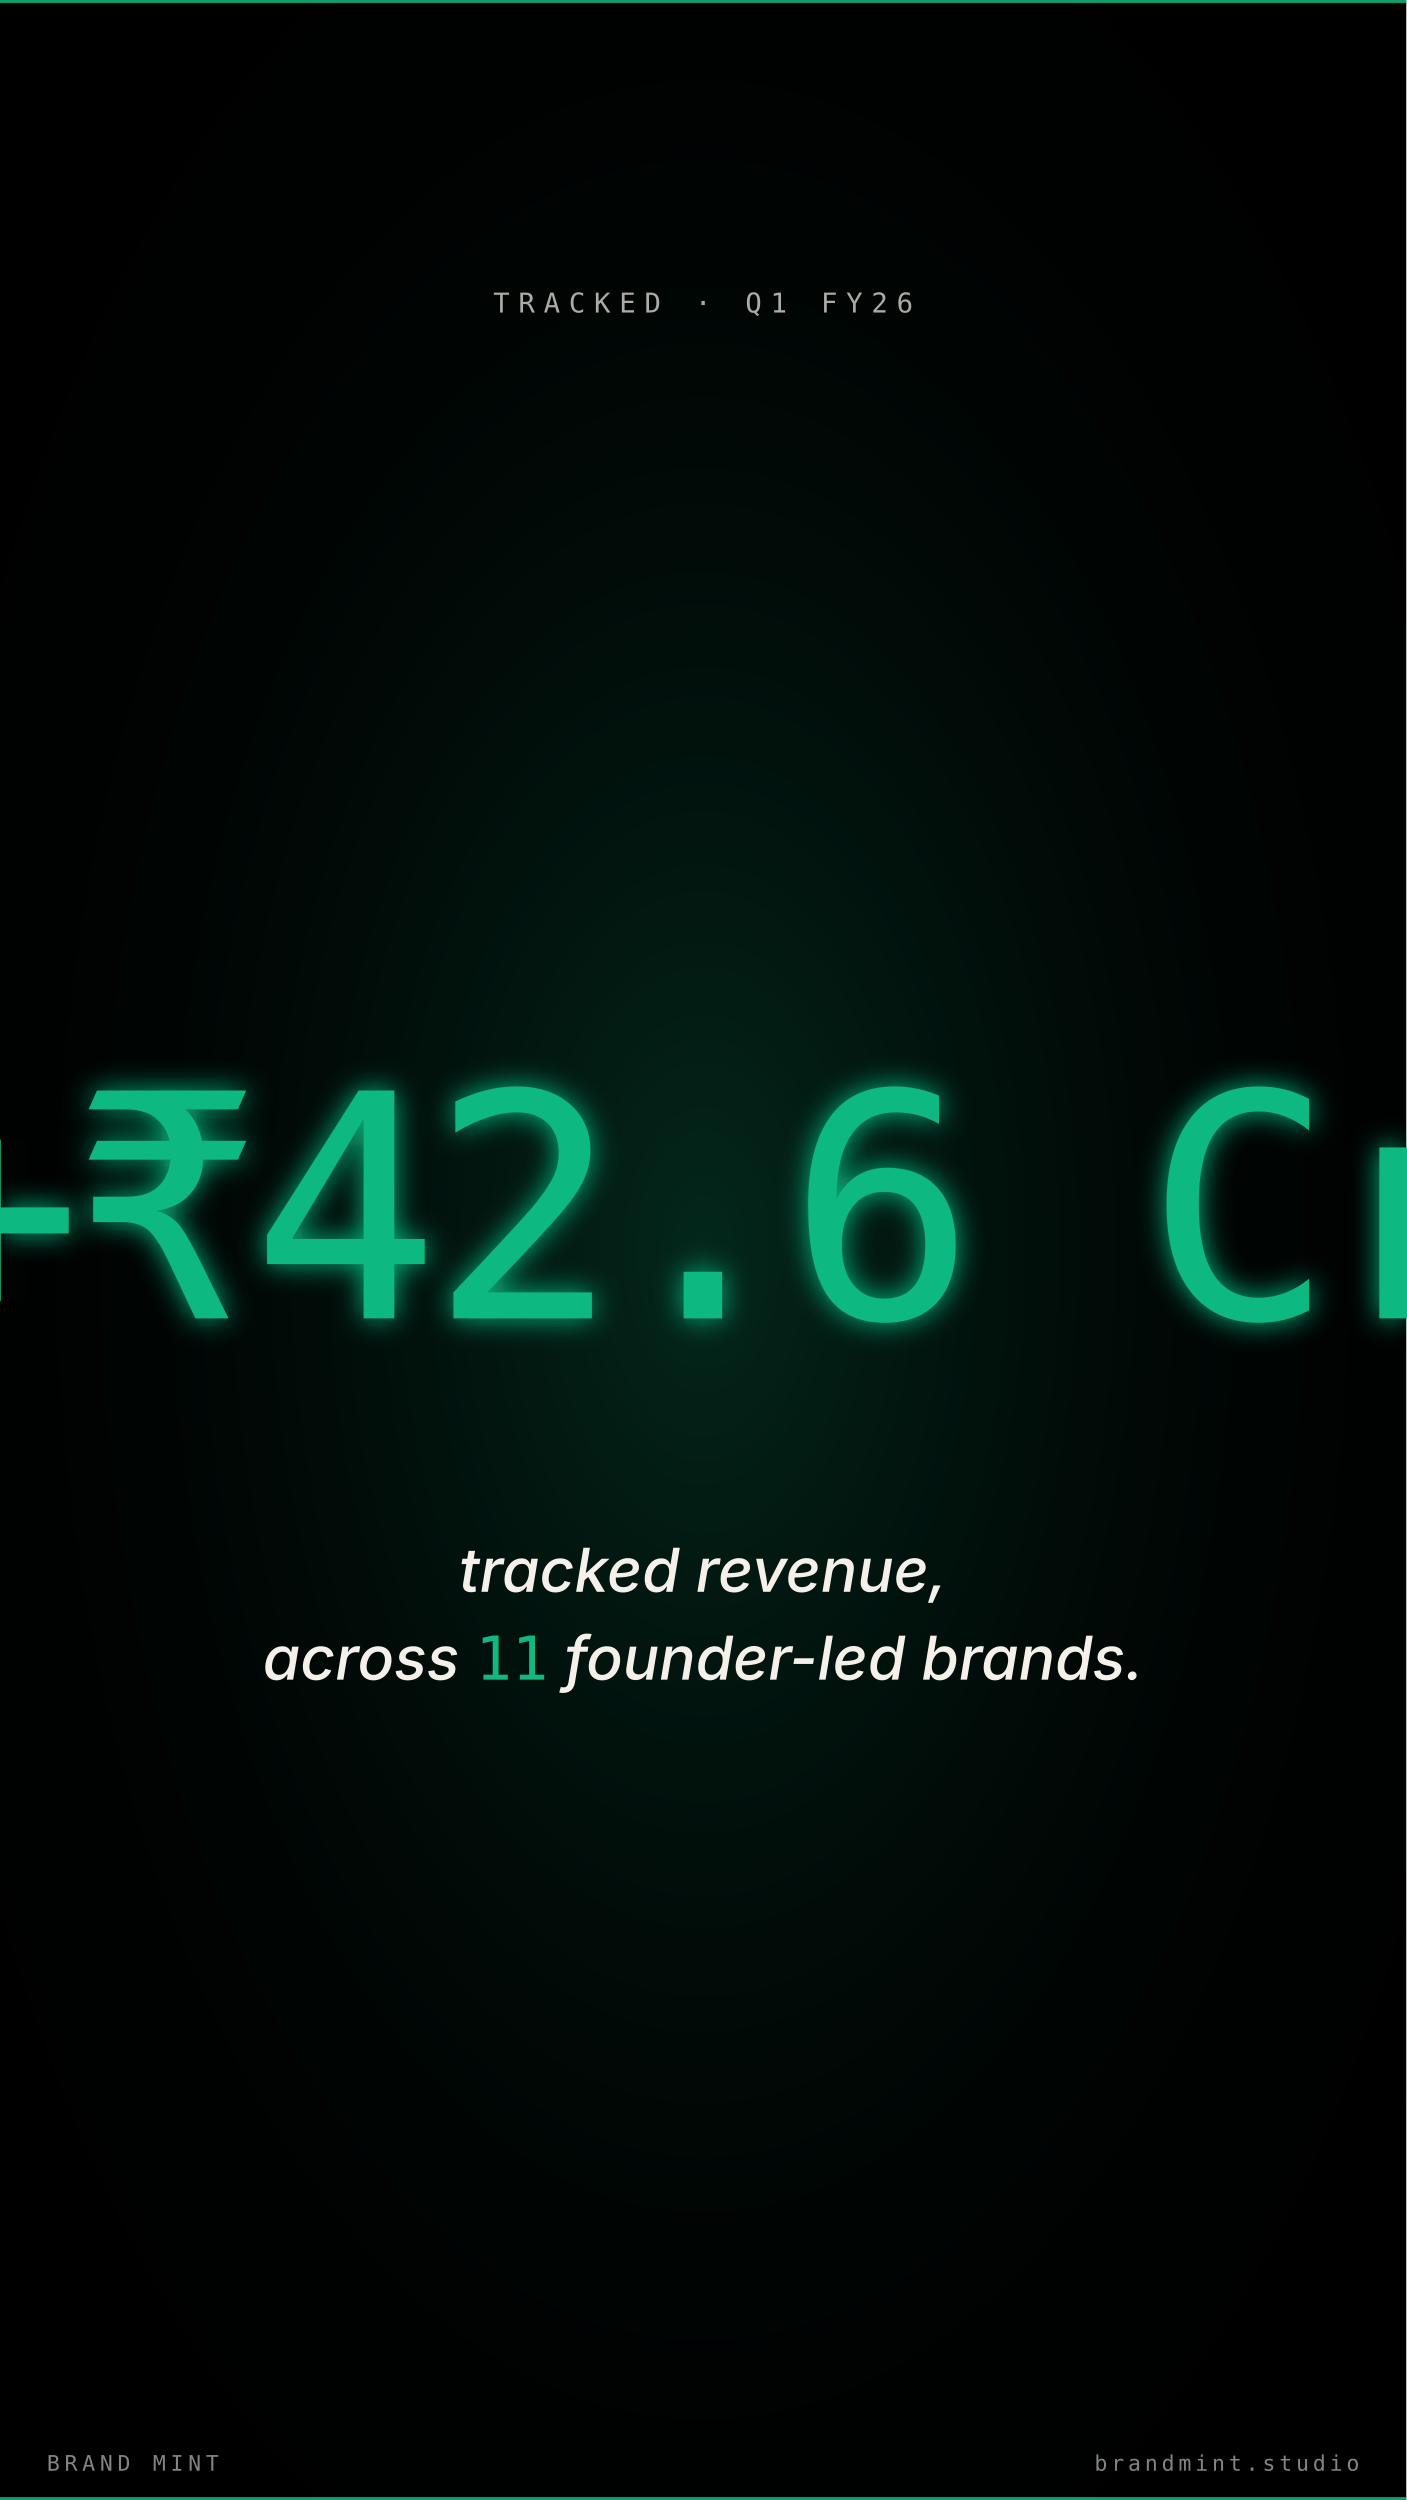
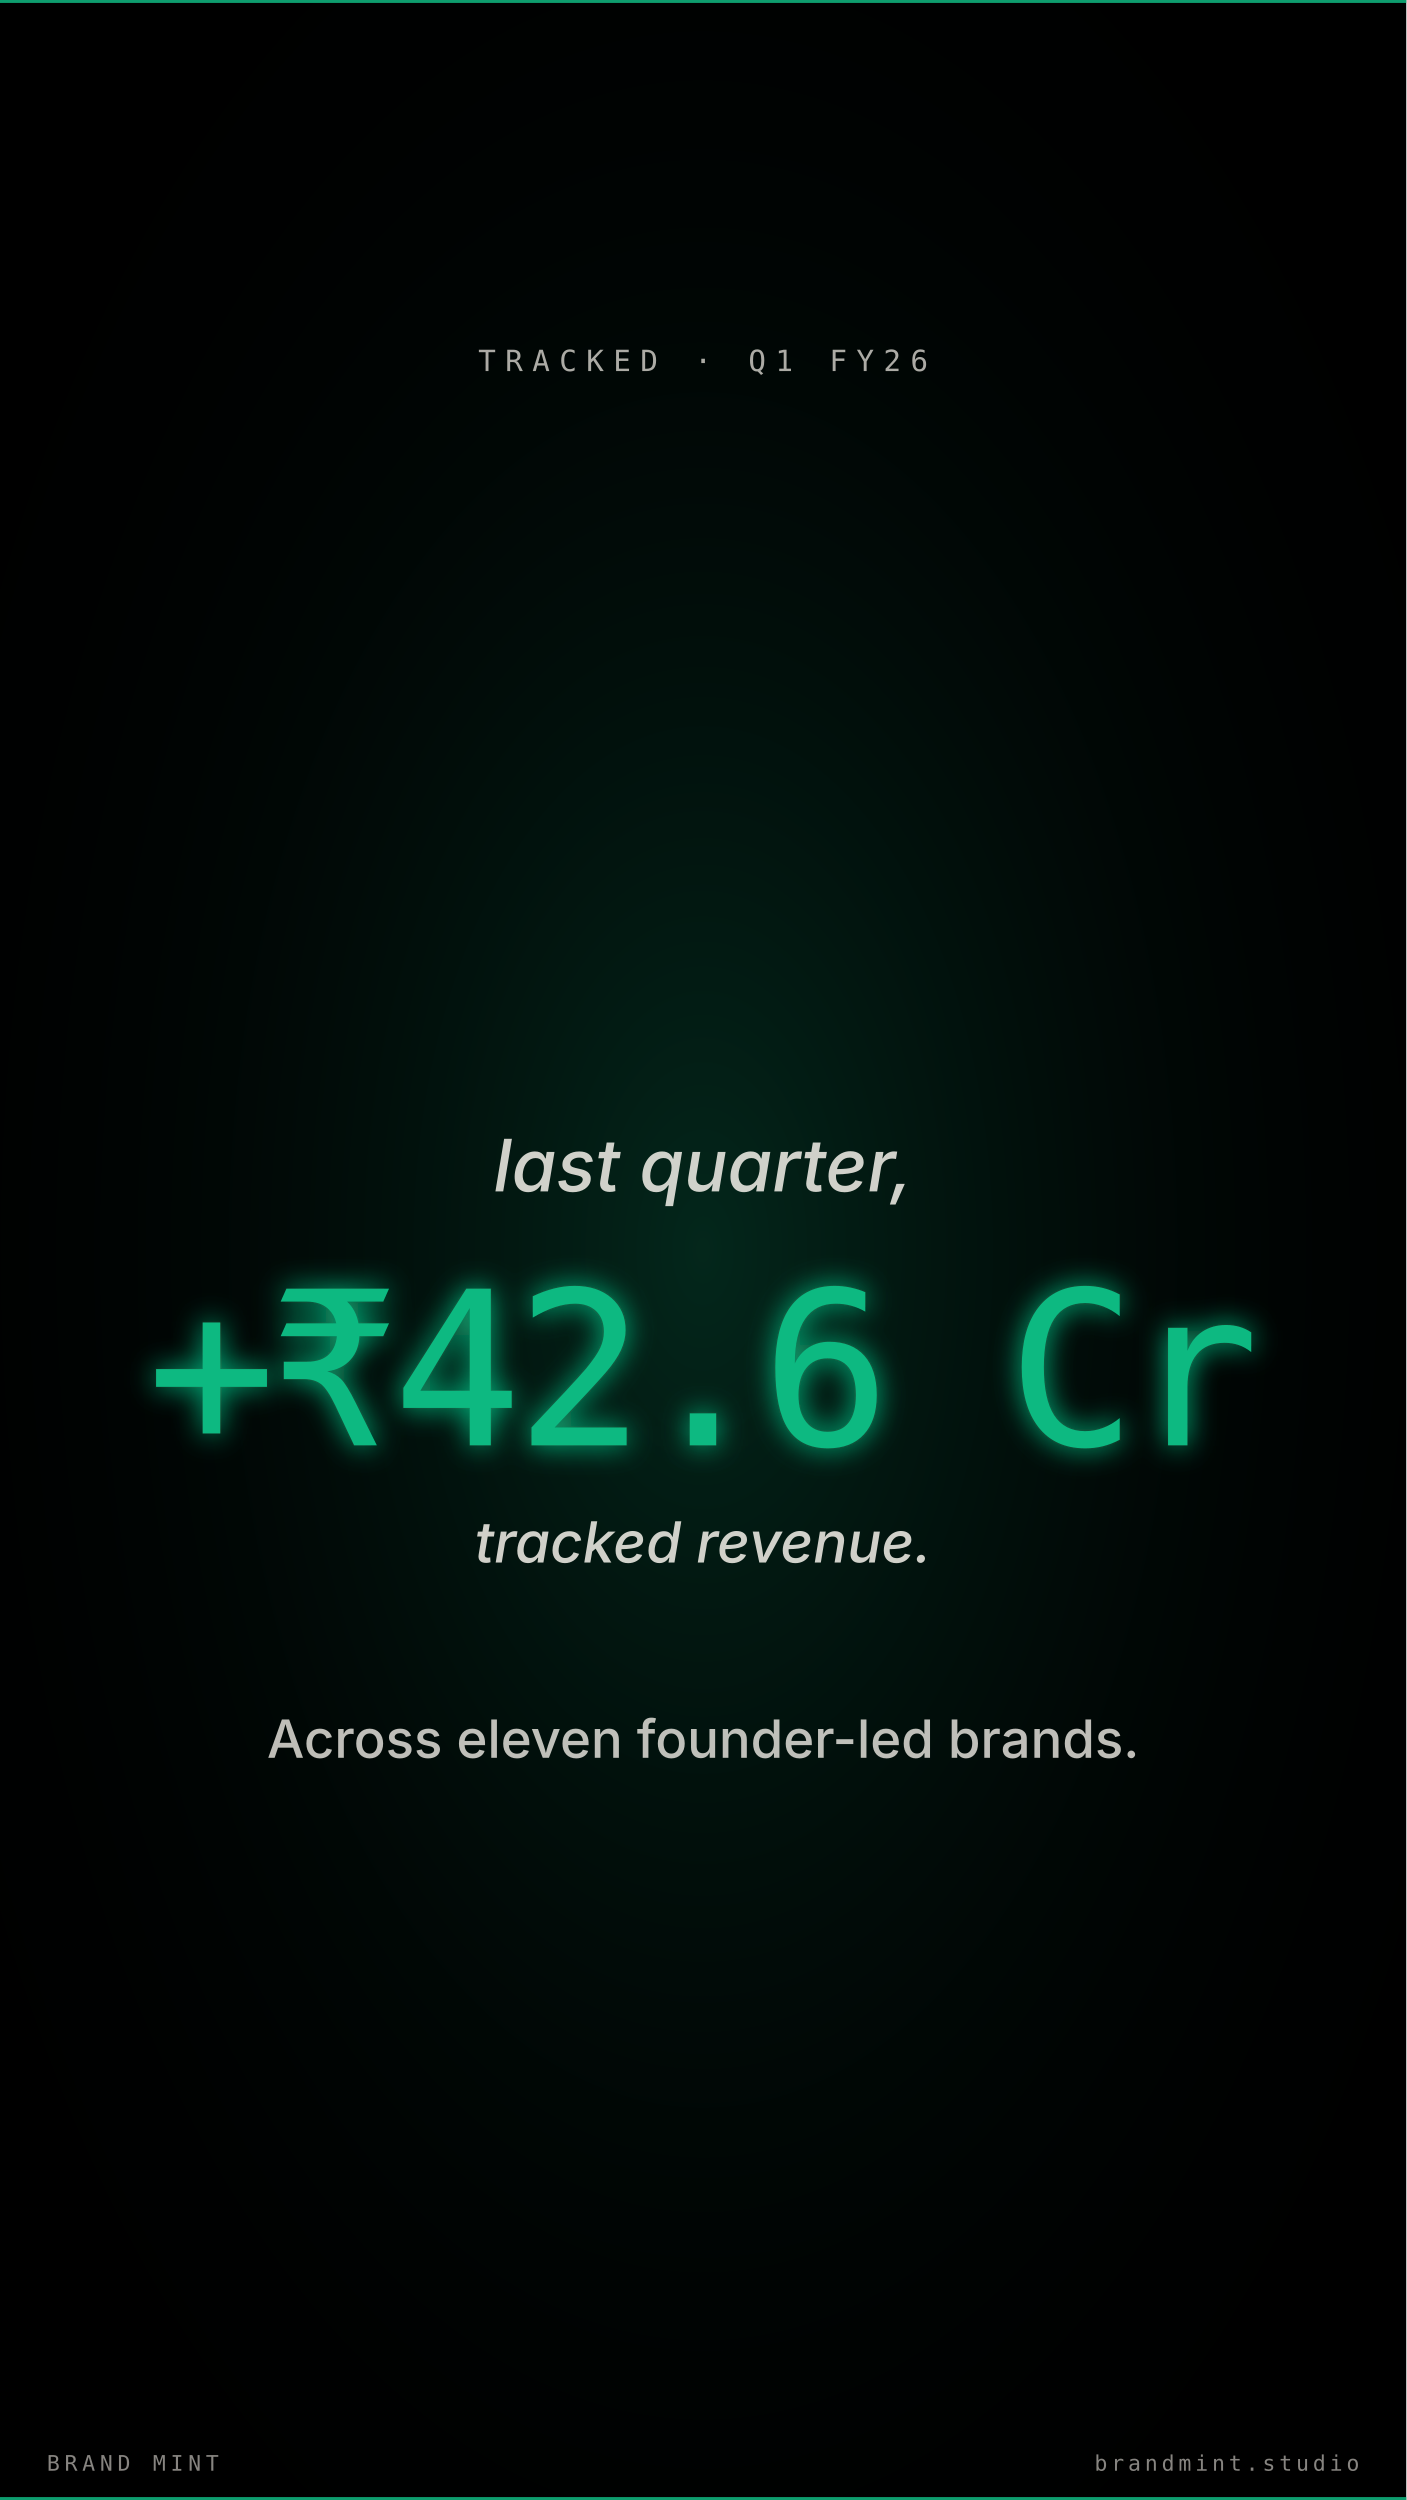
<svg xmlns="http://www.w3.org/2000/svg" viewBox="0 0 1440 2560" width="1440" height="2560">
  <defs>
    <radialGradient id="mintGlow" cx="50%" cy="50%" r="62%">
      <stop offset="0%" stop-color="#10B981" stop-opacity="0.42" />
      <stop offset="55%" stop-color="#047857" stop-opacity="0.12" />
      <stop offset="100%" stop-color="#000000" stop-opacity="0" />
    </radialGradient>
    <radialGradient id="cremeGlow" cx="50%" cy="40%" r="70%">
      <stop offset="0%" stop-color="#FFFFFF" stop-opacity="0.55" />
      <stop offset="100%" stop-color="#F5F1EA" stop-opacity="0" />
    </radialGradient>
    <linearGradient id="darkBg" x1="0" y1="0" x2="0" y2="1">
      <stop offset="0%" stop-color="#000000" />
      <stop offset="100%" stop-color="#06090A" />
    </linearGradient>
    <linearGradient id="paperBg" x1="0" y1="0" x2="0" y2="1">
      <stop offset="0%" stop-color="#F5F1EA" />
      <stop offset="100%" stop-color="#E9E2D3" />
    </linearGradient>
    <linearGradient id="mark" x1="0" y1="0" x2="1" y2="1">
      <stop offset="0%" stop-color="#7CF6C8" />
      <stop offset="100%" stop-color="#10B981" />
    </linearGradient>
    <filter id="glow" x="-30%" y="-30%" width="160%" height="160%">
      <feGaussianBlur stdDeviation="14" result="blur" />
      <feMerge>
        <feMergeNode in="blur" />
        <feMergeNode in="SourceGraphic" />
      </feMerge>
    </filter>
    <filter id="softGlow" x="-30%" y="-30%" width="160%" height="160%">
      <feGaussianBlur stdDeviation="6" result="blur" />
      <feMerge>
        <feMergeNode in="blur" />
        <feMergeNode in="SourceGraphic" />
      </feMerge>
    </filter>
  </defs>
  <rect width="1440" height="2560" fill="#000000" />
  <rect width="1440" height="2560" fill="url(#mintGlow)" opacity="0.5" />
-   <text x="720" y="320" text-anchor="middle" font-family="JetBrains Mono, ui-monospace, monospace" font-size="28" letter-spacing="0.32em" fill="#F5F1EA" opacity="0.7">TRACKED · Q1 FY26</text>
-   <text x="720" y="1350" text-anchor="middle" font-family="JetBrains Mono, ui-monospace, monospace" font-size="320" font-weight="500" letter-spacing="-0.03em" fill="#10B981" filter="url(#glow)">+₹42.6 Cr</text>
-   <g font-family="Plus Jakarta Sans, Inter, system-ui, sans-serif" font-weight="500" font-style="italic" fill="#F5F1EA">
-     <text x="720" y="1630" text-anchor="middle" font-size="62">tracked revenue,</text>
-     <text x="720" y="1720" text-anchor="middle" font-size="62">
-         across <tspan font-family="JetBrains Mono, ui-monospace, monospace" font-style="normal" fill="#10B981">11</tspan>
-         founder-led brands.
-       </text>
-   </g>
+   <text x="720" y="380" text-anchor="middle" font-family="JetBrains Mono, ui-monospace, monospace" font-size="30" letter-spacing="0.32em" fill="#F5F1EA" opacity="0.7">TRACKED · Q1 FY26</text>
+   <text x="720" y="1220" text-anchor="middle" font-family="Plus Jakarta Sans, Inter, system-ui, sans-serif" font-size="74" font-weight="500" font-style="italic" fill="#F5F1EA" opacity="0.85">last quarter,</text>
+   <text x="720" y="1480" text-anchor="middle" font-family="JetBrains Mono, ui-monospace, monospace" font-size="220" font-weight="500" letter-spacing="-0.03em" fill="#10B981" filter="url(#glow)">+₹42.6 Cr</text>
+   <text x="720" y="1600" text-anchor="middle" font-family="Plus Jakarta Sans, Inter, system-ui, sans-serif" font-size="58" font-weight="500" font-style="italic" fill="#F5F1EA" opacity="0.85">tracked revenue.</text>
+   <text x="720" y="1800" text-anchor="middle" font-family="Plus Jakarta Sans, Inter, system-ui, sans-serif" font-size="54" font-weight="500" fill="#F5F1EA" opacity="0.78">Across eleven founder-led brands.</text>
  <rect x="0" y="0" width="1440" height="3" fill="#10B981" opacity="0.85" />
  <rect x="0" y="2557" width="1440" height="3" fill="#10B981" opacity="0.85" />
  <text x="48" y="2530" font-family="JetBrains Mono, ui-monospace, monospace" font-size="22" letter-spacing="0.22em" fill="#F5F1EA" opacity="0.55">BRAND MINT</text>
  <text x="1392" y="2530" text-anchor="end" font-family="JetBrains Mono, ui-monospace, monospace" font-size="22" letter-spacing="0.18em" fill="#F5F1EA" opacity="0.55">brandmint.studio</text>
</svg>
